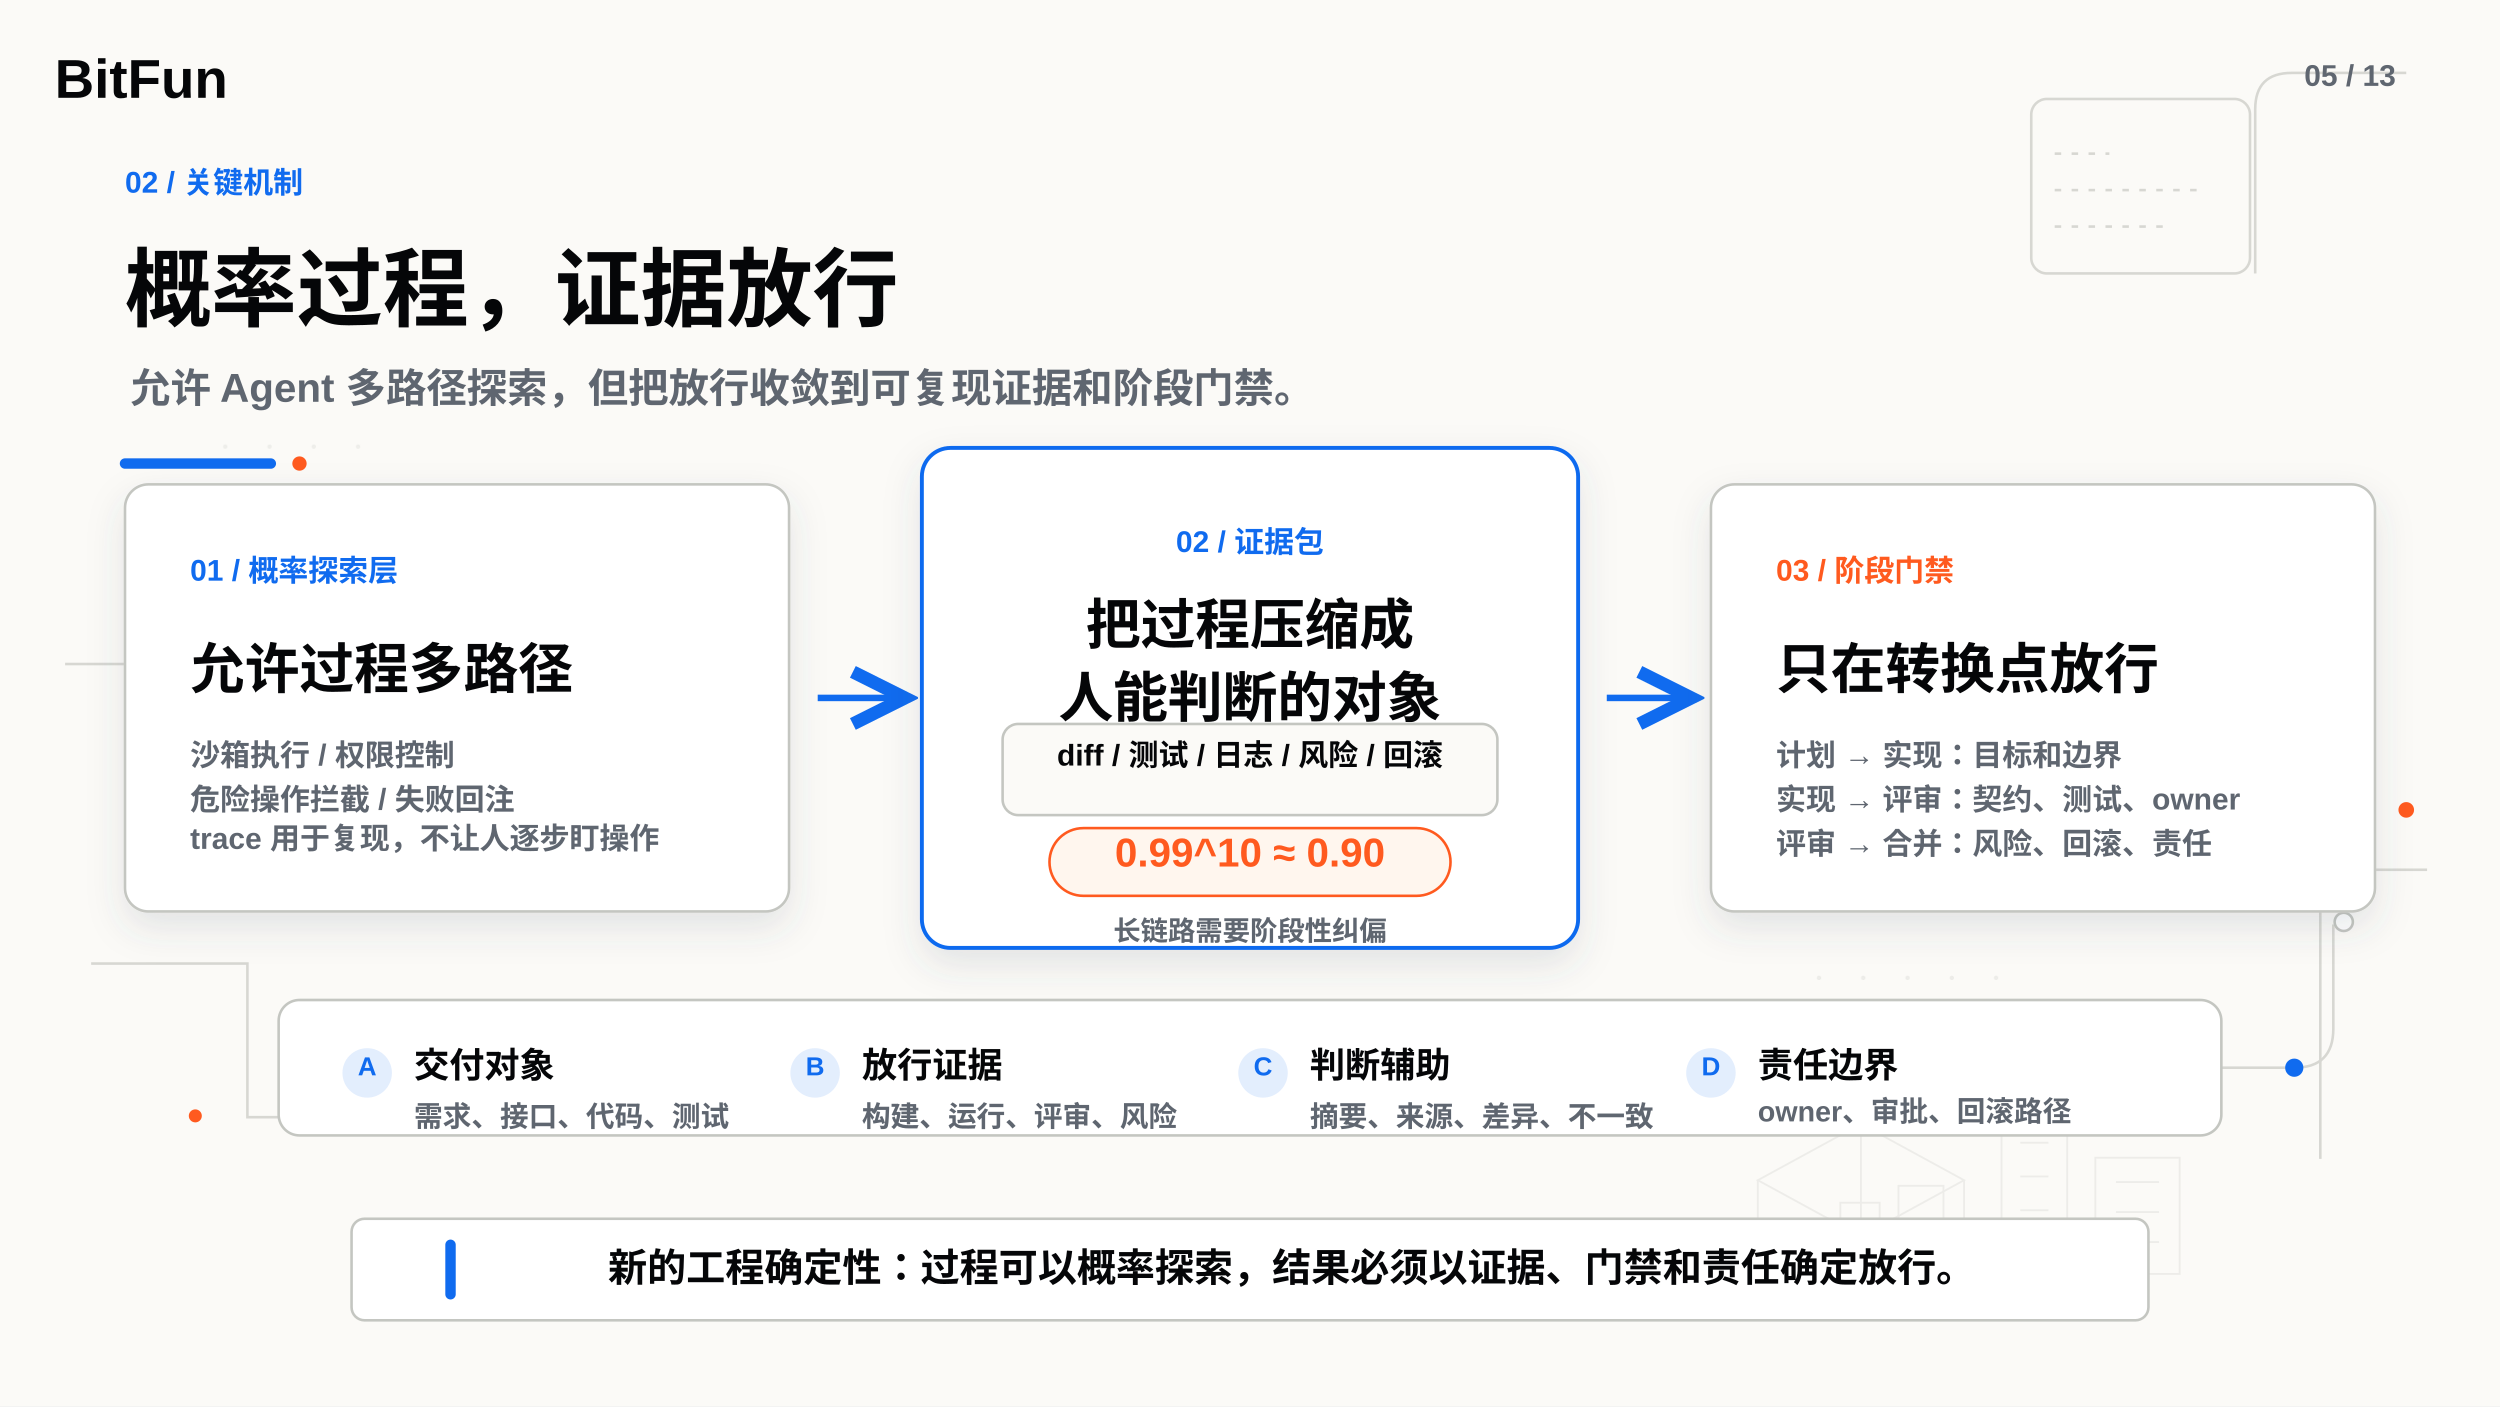
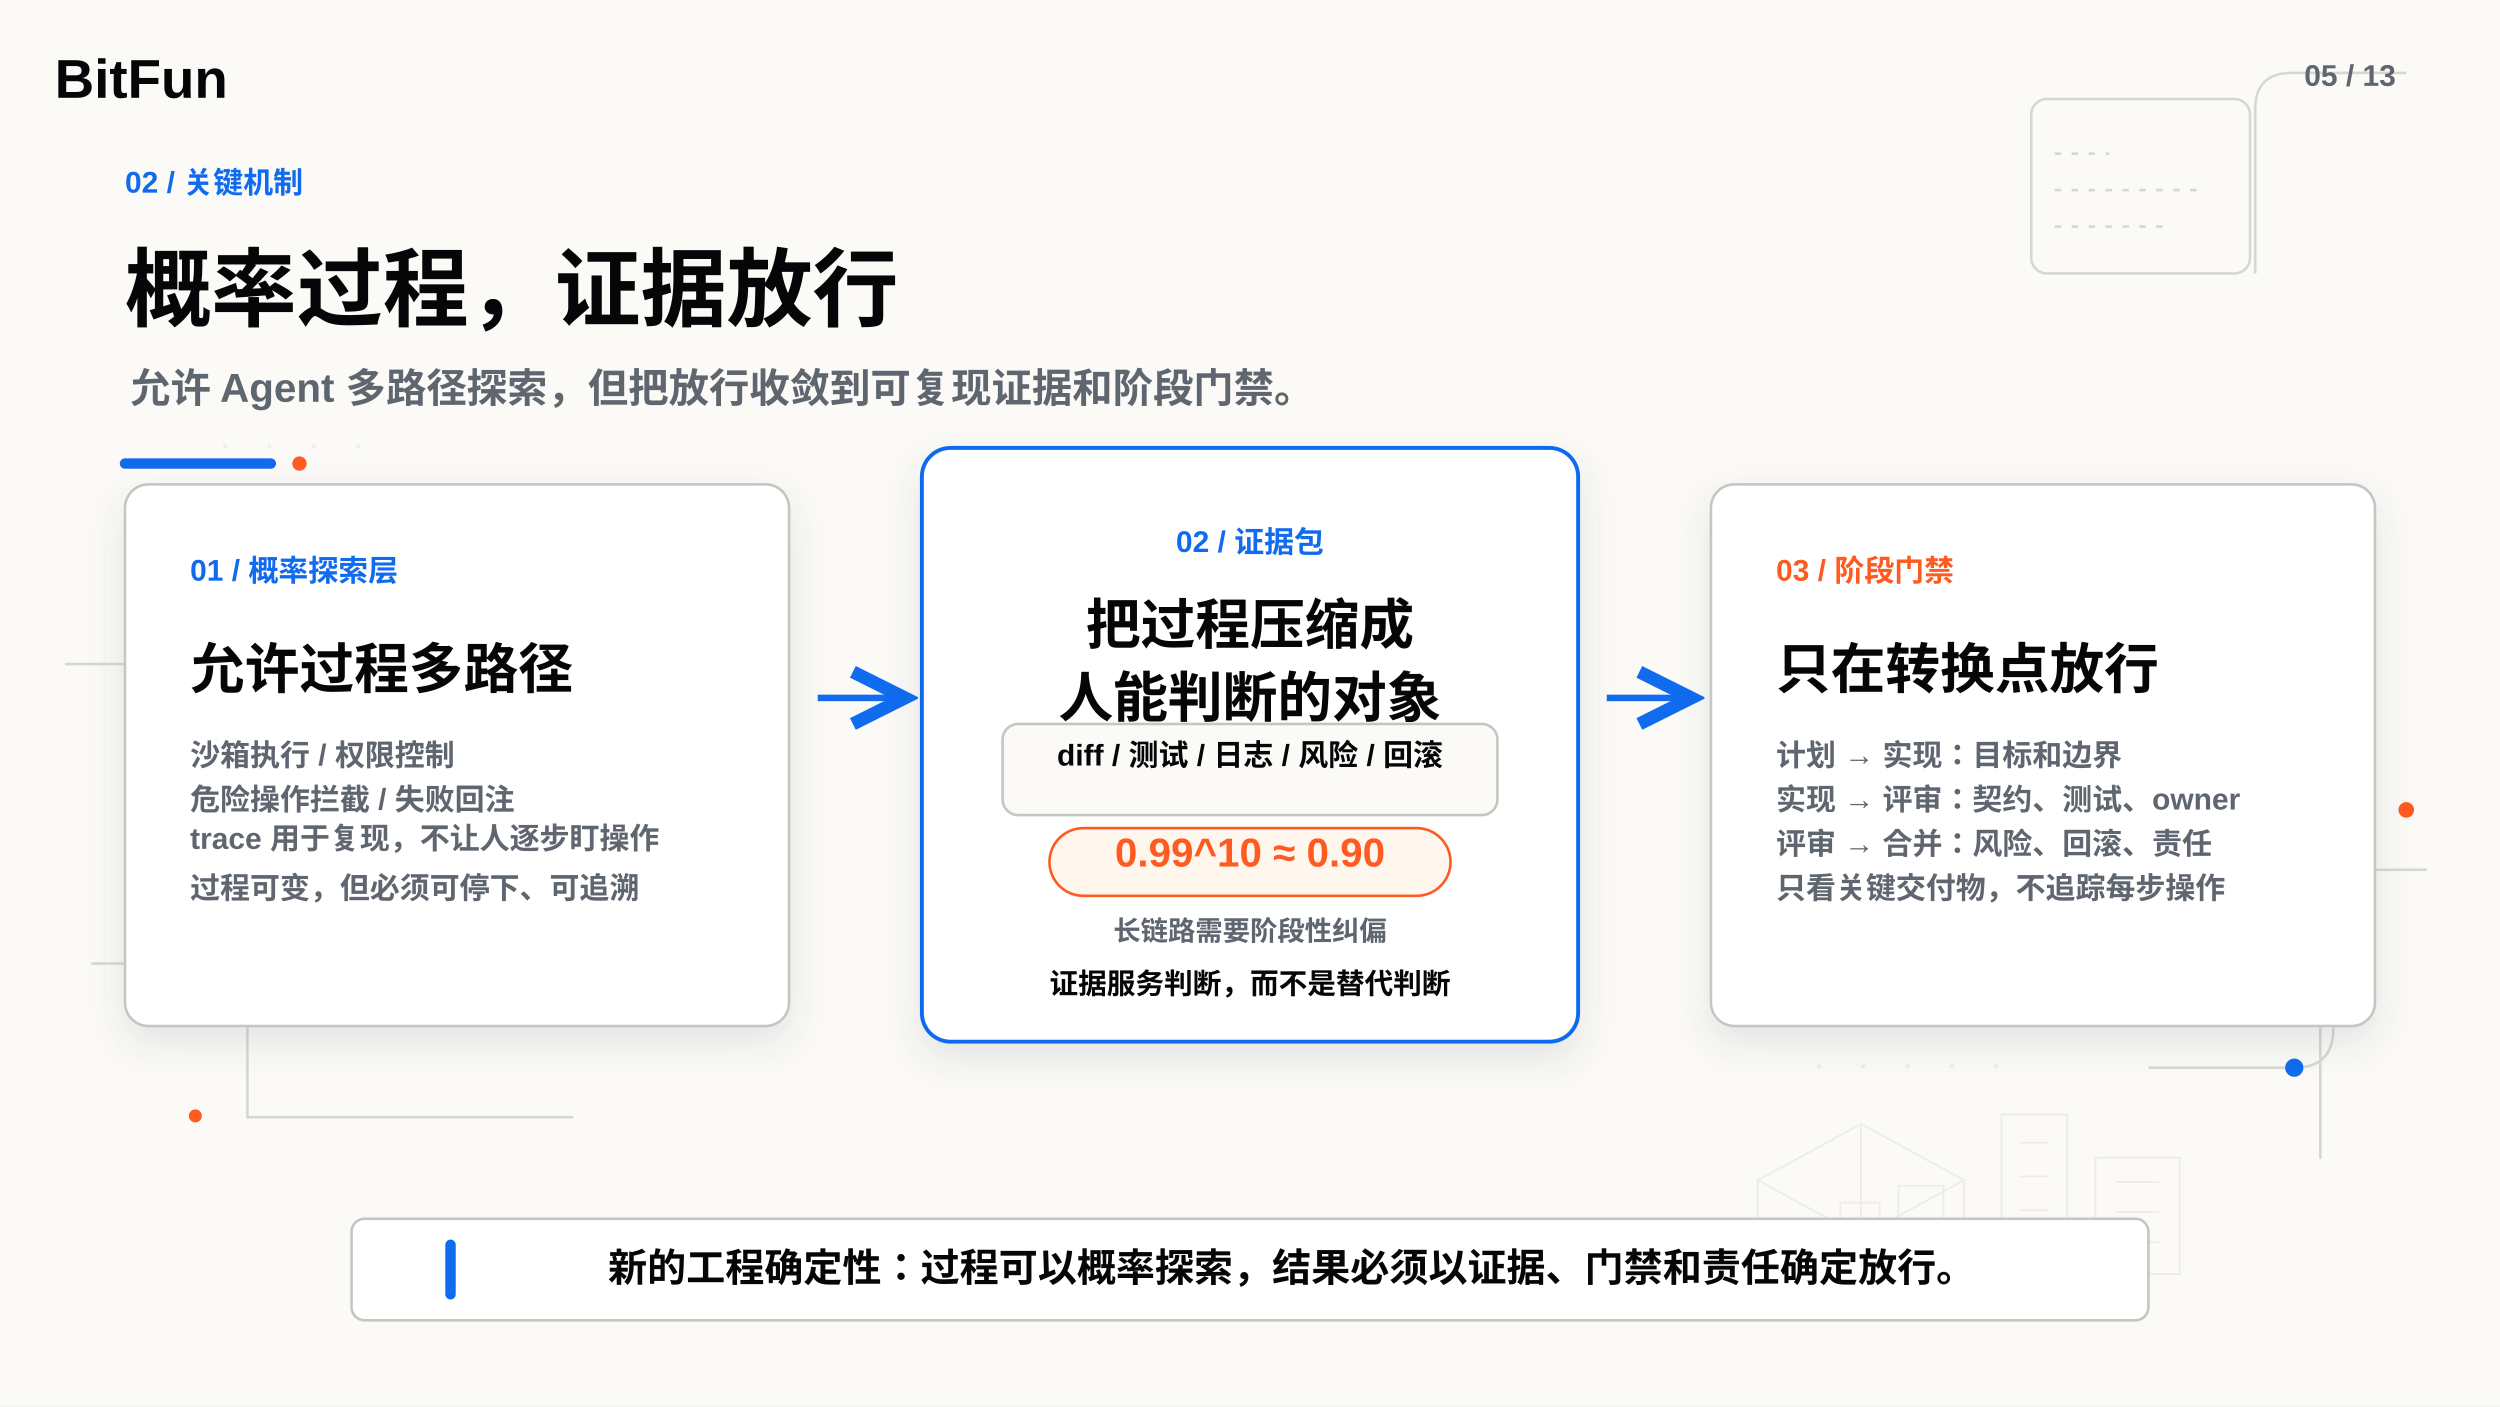
<svg xmlns="http://www.w3.org/2000/svg" width="1920" height="1080" viewBox="0 0 1920 1080">
  <defs>
    <pattern id="lightDots" width="34" height="34" patternUnits="userSpaceOnUse">
      <circle cx="3" cy="3" r="1.7" fill="#C4C6C1" opacity="0.55" />
    </pattern>
    <filter id="paperShadow" x="-18%" y="-18%" width="136%" height="150%">
      <feDropShadow dx="0" dy="12" stdDeviation="14" flood-color="#4B5563" flood-opacity="0.13" />
    </filter>
    <marker id="arrowBlue" markerWidth="12" markerHeight="12" refX="9" refY="6" orient="auto" markerUnits="strokeWidth">
      <path d="M2 2 L10 6 L2 10" fill="none" stroke="#106BEF" stroke-width="2" />
    </marker>
    <marker id="arrowGray" markerWidth="12" markerHeight="12" refX="9" refY="6" orient="auto" markerUnits="strokeWidth">
      <path d="M2 2 L10 6 L2 10" fill="none" stroke="#A5A9AE" stroke-width="2" />
    </marker>
  </defs>
  <rect width="1920" height="1080" fill="#FBFAF7" />
  <rect x="1560" y="76" width="168" height="134" rx="12" fill="none" stroke="#D7D7D2" stroke-width="2" />
  <path d="M1578 118 h42 m-42 28 h112 m-112 28 h88" stroke="#D7D7D2" stroke-width="2" stroke-dasharray="5 8" fill="none" />
  <path d="M1848 56 h-88 q-28 0 -28 28 v126" stroke="#D7D7D2" stroke-width="2" fill="none" />
  <path d="M1782 890 v-190 q0 -32 32 -32 h50" stroke="#D7D7D2" stroke-width="2" fill="none" />
  <path d="M1650 820 h112 q30 0 30 -30 v-80" stroke="#D7D7D2" stroke-width="2" fill="none" />
  <circle cx="1800" cy="708" r="7" fill="#FFFFFF" stroke="#C4C6C1" stroke-width="2" />
  <circle cx="1762" cy="820" r="7" fill="#106BEF" />
  <circle cx="1848" cy="622" r="6" fill="#FF5A1F" />
  <rect x="1378" y="720" width="180" height="120" fill="url(#lightDots)" opacity="0.48" />
  <rect x="152" y="318" width="128" height="96" fill="url(#lightDots)" opacity="0.42" />
  <path d="M70 740 h120 v118 h250" stroke="#D7D7D2" stroke-width="2" fill="none" />
  <path d="M50 510 h116 q26 0 26 26 v52" stroke="#D7D7D2" stroke-width="2" fill="none" />
  <circle cx="150" cy="857" r="5" fill="#FF5A1F" />
  <g opacity="0.26" transform="translate(1350 820) scale(0.72)">
    <path d="M0 120 L110 60 L220 120 L110 180 Z" fill="none" stroke="#C4C6C1" stroke-width="2" />
    <path d="M110 60 V180 M0 120 V220 M220 120 V220 M0 220 H320" stroke="#C4C6C1" stroke-width="2" fill="none" />
    <path d="M260 50 h70 v170 h-70 Z M280 80 h30 M280 116 h30 M280 152 h30" stroke="#C4C6C1" stroke-width="2" fill="none" />
    <path d="M360 96 h90 v124 h-90 Z M382 122 h46 M382 154 h46 M382 186 h46" stroke="#C4C6C1" stroke-width="2" fill="none" />
    <path d="M88 144 h42 v76 h-42 Z M150 126 h48 v94 h-48 Z" stroke="#C4C6C1" stroke-width="2" fill="none" />
  </g>
  <style>
      text { font-family: "Microsoft YaHei", "Noto Sans SC", "PingFang SC", "Segoe UI", Arial, sans-serif; dominant-baseline: hanging; }
      .brand5 { font-size: 42px; font-weight: 900; fill: #050608; }
      .num5 { font-family: "Arial", "Microsoft YaHei", sans-serif; font-weight: 900; fill: #050608; }
      .h15 { font-size: 68px; font-weight: 900; fill: #050608; letter-spacing: 0; }
      .h25 { font-size: 58px; font-weight: 900; fill: #050608; letter-spacing: 0; }
      .sub5 { font-size: 31px; font-weight: 560; fill: #5F6670; }
      .body5 { font-size: 30px; font-weight: 700; fill: #050608; }
      .muted5 { font-size: 24px; font-weight: 560; fill: #5F6670; }
      .label5 { font-size: 29px; font-weight: 900; fill: #050608; }
      .small5 { font-size: 23px; font-weight: 760; fill: #5F6670; }
      .micro5 { font-size: 19px; font-weight: 760; fill: #5F6670; }
    </style>
  <text x="42" y="46" class="brand5">BitFun</text>
  <text x="1840" y="50" class="small5" text-anchor="end">05 / 13</text>
  <text x="96" y="132" class="small5" style="fill:#106BEF;font-weight:900">02 / 关键机制</text>
  <text x="96" y="188" class="h15" style="font-size:66px">概率过程，证据放行</text>
  <text x="100" y="282" class="sub5">允许 Agent 多路径探索，但把放行收敛到可复现证据和阶段门禁。</text>
  <path d="M96 356 h112" stroke="#106BEF" stroke-width="8" stroke-linecap="round" />
  <circle cx="230" cy="356" r="5.5" fill="#FF5A1F" />
-   <rect x="96" y="372" width="510" height="328" rx="18" fill="#FFFFFF" stroke="#C4C6C1" stroke-width="2" filter="url(#paperShadow)" />
+   <rect x="96" y="372" width="510" height="416" rx="18" fill="#FFFFFF" stroke="#C4C6C1" stroke-width="2" filter="url(#paperShadow)" />
  <text x="146" y="430" class="small5" style="fill:#106BEF;font-weight:900">01 / 概率探索层</text>
  <text x="146" y="492" class="num5" style="font-size:42px">允许过程多路径</text>
  <text x="146" y="568" class="small5" style="font-size:23px;fill:#5F6670;font-weight:680">沙箱执行 / 权限控制</text>
  <text x="146" y="602" class="small5" style="font-size:23px;fill:#5F6670;font-weight:680">危险操作拦截 / 失败回注</text>
  <text x="146" y="636" class="small5" style="font-size:23px;fill:#5F6670;font-weight:680">trace 用于复现，不让人逐步盯操作</text>
+   <text x="146" y="670" class="small5" style="font-size:23px;fill:#5F6670;font-weight:680">过程可变，但必须可停下、可追溯</text>
  <path d="M628 536 H690" stroke="#106BEF" stroke-width="5" fill="none" marker-end="url(#arrowBlue)" />
-   <rect x="708" y="344" width="504" height="384" rx="22" fill="#FFFFFF" stroke="#106BEF" stroke-width="3" filter="url(#paperShadow)" />
+   <rect x="708" y="344" width="504" height="456" rx="22" fill="#FFFFFF" stroke="#106BEF" stroke-width="3" filter="url(#paperShadow)" />
  <text x="960" y="408" class="small5" text-anchor="middle" style="fill:#106BEF;font-weight:900">02 / 证据包</text>
  <text x="960" y="458" class="num5" text-anchor="middle" style="font-size:42px;fill:#050608">把过程压缩成</text>
  <text x="960" y="514" class="num5" text-anchor="middle" style="font-size:42px;fill:#050608">人能判断的对象</text>
  <rect x="770" y="556" width="380" height="70" rx="12" fill="#FBFAF7" stroke="#C4C6C1" stroke-width="2" />
  <text x="960" y="572" class="small5" text-anchor="middle" style="font-size:23px;fill:#050608;font-weight:860">diff / 测试 / 日志 / 风险 / 回滚</text>
  <rect x="806" y="636" width="308" height="52" rx="26" fill="#FFF6EE" stroke="#FF5A1F" stroke-width="2" />
  <text x="960" y="644" class="num5" text-anchor="middle" style="font-size:31px;fill:#FF5A1F">0.99^10 ≈ 0.90</text>
  <text x="960" y="704" class="small5" text-anchor="middle" style="font-size:21px;fill:#5F6670;font-weight:720">长链路需要阶段性纠偏</text>
+   <text x="960" y="744" class="small5" text-anchor="middle" style="font-size:22px;fill:#050608;font-weight:850">证据服务判断，而不是替代判断</text>
  <path d="M1234 536 H1294" stroke="#106BEF" stroke-width="5" fill="none" marker-end="url(#arrowBlue)" />
-   <rect x="1314" y="372" width="510" height="328" rx="18" fill="#FFFFFF" stroke="#C4C6C1" stroke-width="2" filter="url(#paperShadow)" />
+   <rect x="1314" y="372" width="510" height="416" rx="18" fill="#FFFFFF" stroke="#C4C6C1" stroke-width="2" filter="url(#paperShadow)" />
  <text x="1364" y="430" class="small5" style="fill:#FF5A1F;font-weight:900">03 / 阶段门禁</text>
  <text x="1364" y="492" class="num5" style="font-size:42px">只在转换点放行</text>
  <text x="1364" y="568" class="small5" style="font-size:23px;fill:#5F6670;font-weight:680">计划 → 实现：目标和边界</text>
  <text x="1364" y="602" class="small5" style="font-size:23px;fill:#5F6670;font-weight:680">实现 → 评审：契约、测试、owner</text>
  <text x="1364" y="636" class="small5" style="font-size:23px;fill:#5F6670;font-weight:680">评审 → 合并：风险、回滚、责任</text>
-   <rect x="214" y="768" width="1492" height="104" rx="16" fill="#FFFFFF" stroke="#C4C6C1" stroke-width="2" />
-   <circle cx="282" cy="824" r="19" fill="#106BEF" opacity="0.12" />
-   <text x="282" y="812" class="small5" text-anchor="middle" style="font-size:20px;fill:#106BEF;font-weight:900">A</text>
-   <text x="318" y="804" class="label5" style="font-size:27px">交付对象</text>
-   <text x="318" y="846" class="small5" style="font-size:22px;fill:#5F6670;font-weight:720">需求、接口、代码、测试</text>
-   <circle cx="626" cy="824" r="19" fill="#106BEF" opacity="0.12" />
-   <text x="626" y="812" class="small5" text-anchor="middle" style="font-size:20px;fill:#106BEF;font-weight:900">B</text>
-   <text x="662" y="804" class="label5" style="font-size:27px">放行证据</text>
-   <text x="662" y="846" class="small5" style="font-size:22px;fill:#5F6670;font-weight:720">构建、运行、评审、风险</text>
-   <circle cx="970" cy="824" r="19" fill="#106BEF" opacity="0.12" />
-   <text x="970" y="812" class="small5" text-anchor="middle" style="font-size:20px;fill:#106BEF;font-weight:900">C</text>
-   <text x="1006" y="804" class="label5" style="font-size:27px">判断辅助</text>
-   <text x="1006" y="846" class="small5" style="font-size:22px;fill:#5F6670;font-weight:720">摘要、来源、差异、不一致</text>
-   <circle cx="1314" cy="824" r="19" fill="#106BEF" opacity="0.12" />
-   <text x="1314" y="812" class="small5" text-anchor="middle" style="font-size:20px;fill:#106BEF;font-weight:900">D</text>
-   <text x="1350" y="804" class="label5" style="font-size:27px">责任边界</text>
-   <text x="1350" y="846" class="small5" style="font-size:22px;fill:#5F6670;font-weight:720">owner、审批、回滚路径</text>
+   <text x="1364" y="670" class="small5" style="font-size:23px;fill:#5F6670;font-weight:680">只看关键交付物，不追踪每步操作</text>
  <rect x="270" y="936" width="1380" height="78" rx="10" fill="#FFFFFF" stroke="#C4C6C1" stroke-width="2" />
  <path d="M346 956 v38" stroke="#106BEF" stroke-width="8" stroke-linecap="round" />
  <text x="992" y="958" class="body5" text-anchor="middle" style="font-size:30px">新的工程确定性：过程可以概率探索，结果必须以证据、门禁和责任确定放行。</text>
</svg>
